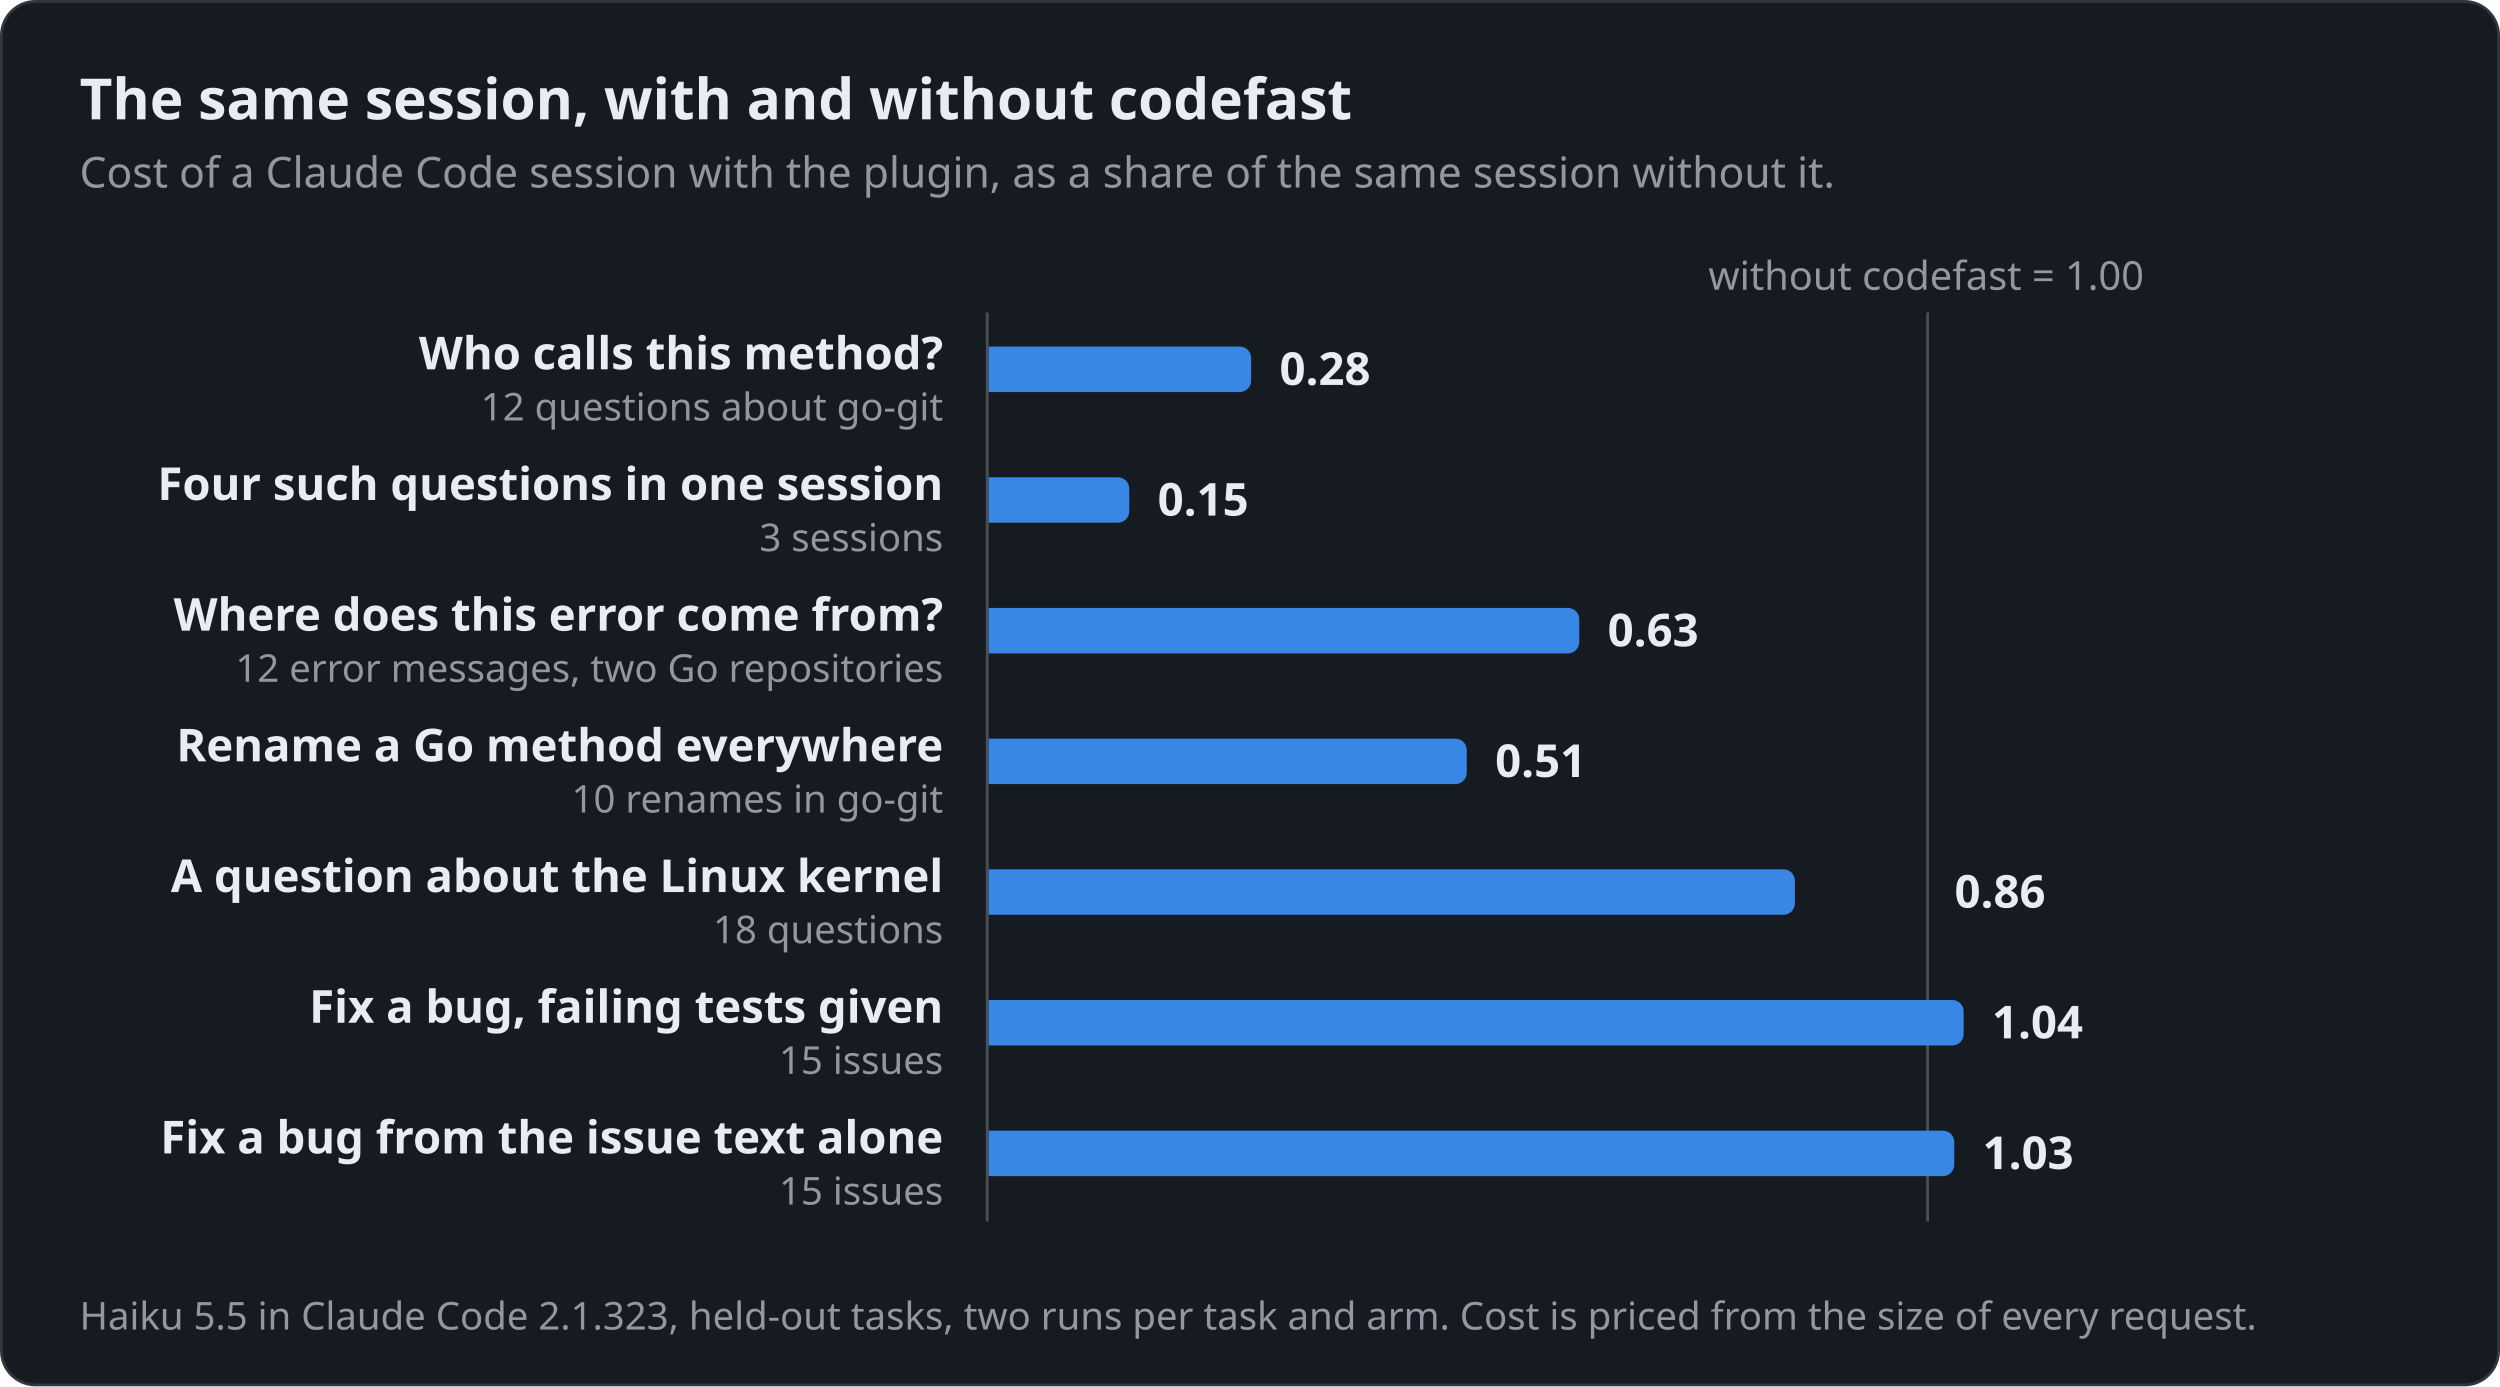
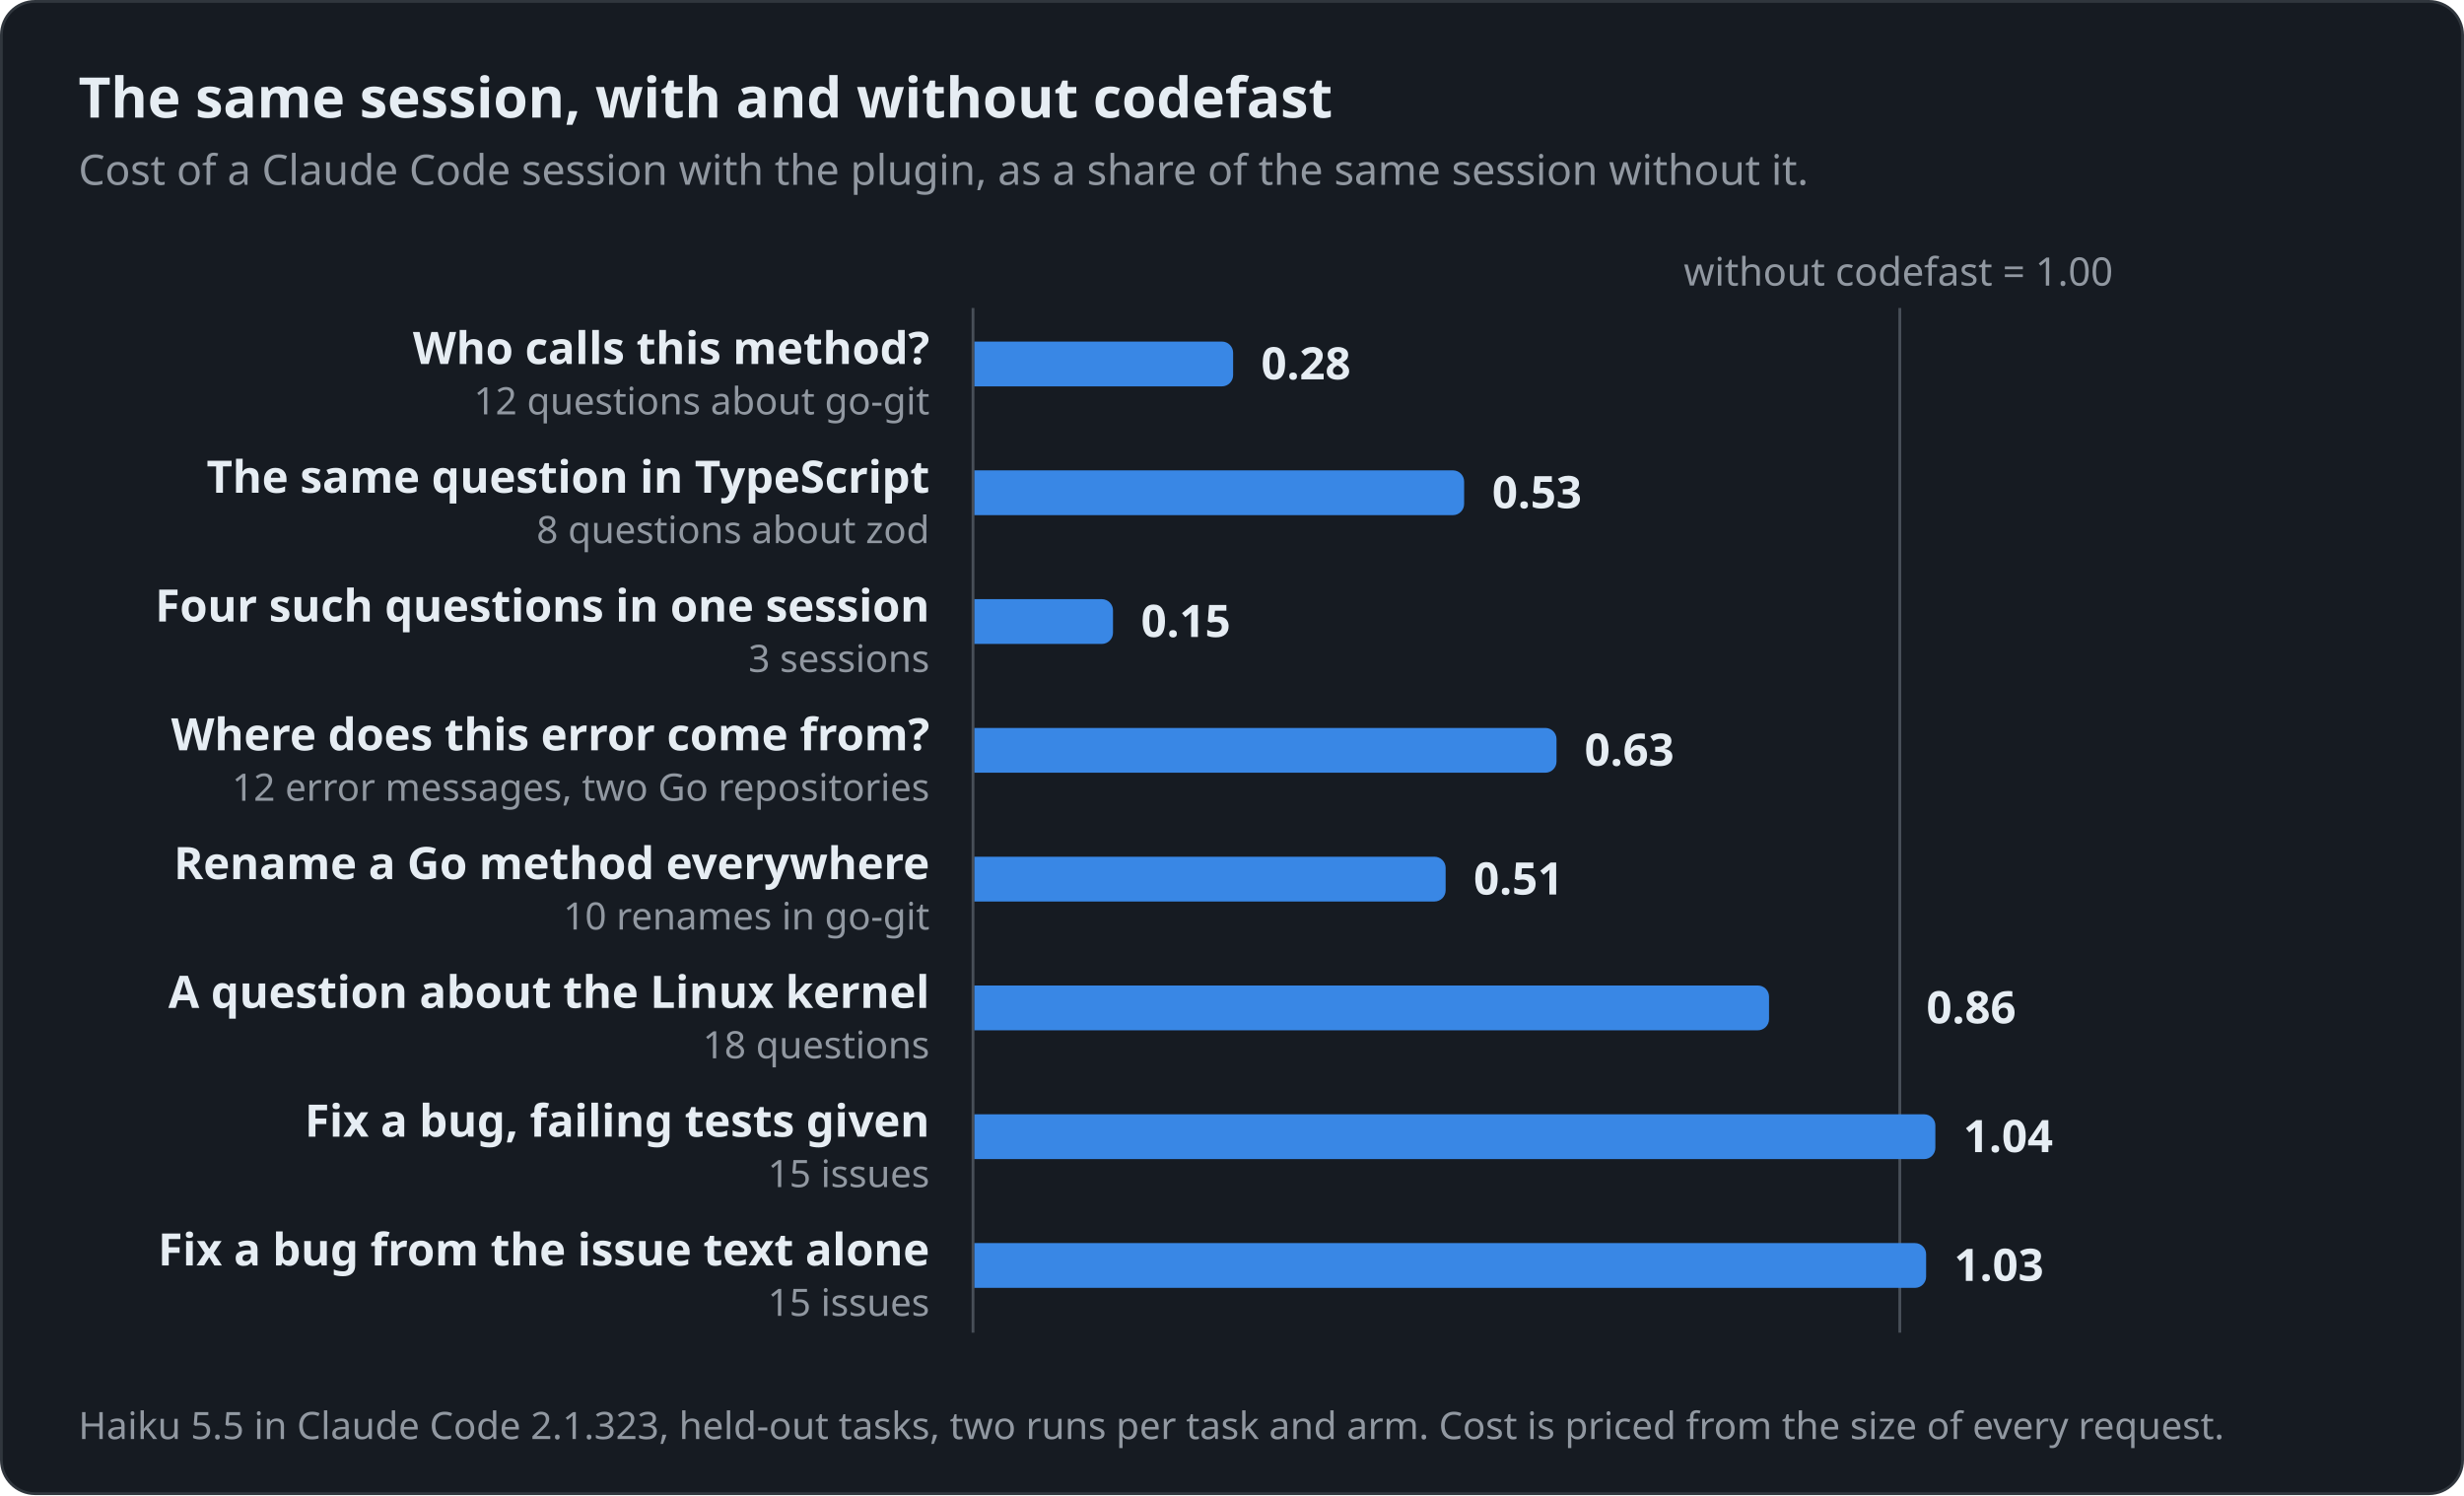
- <svg xmlns="http://www.w3.org/2000/svg" width="880" height="488" viewBox="0 0 880 488" role="img" aria-labelledby="t d" font-family="-apple-system, BlinkMacSystemFont, 'Segoe UI', 'Noto Sans', Helvetica, Arial, sans-serif">
-   <rect x="0.5" y="0.5" width="879" height="487" rx="12" fill="#161b22" stroke="#30363d" />
+ <svg xmlns="http://www.w3.org/2000/svg" width="880" height="534" viewBox="0 0 880 534" role="img" aria-labelledby="t d" font-family="-apple-system, BlinkMacSystemFont, 'Segoe UI', 'Noto Sans', Helvetica, Arial, sans-serif">
+   <rect x="0.5" y="0.5" width="879" height="533" rx="12" fill="#161b22" stroke="#30363d" />
  <text x="28" y="42" font-size="20" font-weight="600" fill="#e6edf3">The same session, with and without codefast</text>
  <text x="28" y="66" font-size="15" fill="#9198a1">Cost of a Claude Code session with the plugin, as a share of the same session without it.</text>
-   <path d="M347.5 110V430" stroke="#484f58" />
-   <path d="M678.5 110V430" stroke="#484f58" />
+   <path d="M347.5 110V476" stroke="#484f58" />
+   <path d="M678.5 110V476" stroke="#484f58" />
  <text x="678" y="102" font-size="14" fill="#9198a1" text-anchor="middle">without codefast = 1.00</text>
  <text x="332" y="130" font-size="16" font-weight="600" fill="#e6edf3" text-anchor="end">Who calls this method?</text>
  <text x="332" y="148" font-size="13.5" fill="#9198a1" text-anchor="end">12 questions about go-git</text>
  <path fill="#3987e5" d="M348 122h88.40a4 4 0 0 1 4 4v8a4 4 0 0 1 -4 4h-88.40z" />
  <text x="450.40" y="135.5" font-size="16" font-weight="600" fill="#e6edf3">0.28</text>
-   <text x="332" y="176" font-size="16" font-weight="600" fill="#e6edf3" text-anchor="end">Four such questions in one session</text>
-   <text x="332" y="194" font-size="13.5" fill="#9198a1" text-anchor="end">3 sessions</text>
-   <path fill="#3987e5" d="M348 168h45.50a4 4 0 0 1 4 4v8a4 4 0 0 1 -4 4h-45.50z" />
-   <text x="407.50" y="181.5" font-size="16" font-weight="600" fill="#e6edf3">0.15</text>
-   <text x="332" y="222" font-size="16" font-weight="600" fill="#e6edf3" text-anchor="end">Where does this error come from?</text>
-   <text x="332" y="240" font-size="13.5" fill="#9198a1" text-anchor="end">12 error messages, two Go repositories</text>
-   <path fill="#3987e5" d="M348 214h203.90a4 4 0 0 1 4 4v8a4 4 0 0 1 -4 4h-203.90z" />
-   <text x="565.90" y="227.5" font-size="16" font-weight="600" fill="#e6edf3">0.63</text>
-   <text x="332" y="268" font-size="16" font-weight="600" fill="#e6edf3" text-anchor="end">Rename a Go method everywhere</text>
-   <text x="332" y="286" font-size="13.5" fill="#9198a1" text-anchor="end">10 renames in go-git</text>
-   <path fill="#3987e5" d="M348 260h164.30a4 4 0 0 1 4 4v8a4 4 0 0 1 -4 4h-164.30z" />
-   <text x="526.30" y="273.5" font-size="16" font-weight="600" fill="#e6edf3">0.51</text>
-   <text x="332" y="314" font-size="16" font-weight="600" fill="#e6edf3" text-anchor="end">A question about the Linux kernel</text>
-   <text x="332" y="332" font-size="13.5" fill="#9198a1" text-anchor="end">18 questions</text>
-   <path fill="#3987e5" d="M348 306h279.80a4 4 0 0 1 4 4v8a4 4 0 0 1 -4 4h-279.80z" />
-   <text x="688.00" y="319.5" font-size="16" font-weight="600" fill="#e6edf3">0.86</text>
-   <text x="332" y="360" font-size="16" font-weight="600" fill="#e6edf3" text-anchor="end">Fix a bug, failing tests given</text>
-   <text x="332" y="378" font-size="13.5" fill="#9198a1" text-anchor="end">15 issues</text>
-   <path fill="#3987e5" d="M348 352h339.20a4 4 0 0 1 4 4v8a4 4 0 0 1 -4 4h-339.20z" />
-   <text x="701.20" y="365.5" font-size="16" font-weight="600" fill="#e6edf3">1.04</text>
-   <text x="332" y="406" font-size="16" font-weight="600" fill="#e6edf3" text-anchor="end">Fix a bug from the issue text alone</text>
+   <text x="332" y="176" font-size="16" font-weight="600" fill="#e6edf3" text-anchor="end">The same question in TypeScript</text>
+   <text x="332" y="194" font-size="13.5" fill="#9198a1" text-anchor="end">8 questions about zod</text>
+   <path fill="#3987e5" d="M348 168h170.90a4 4 0 0 1 4 4v8a4 4 0 0 1 -4 4h-170.90z" />
+   <text x="532.90" y="181.5" font-size="16" font-weight="600" fill="#e6edf3">0.53</text>
+   <text x="332" y="222" font-size="16" font-weight="600" fill="#e6edf3" text-anchor="end">Four such questions in one session</text>
+   <text x="332" y="240" font-size="13.5" fill="#9198a1" text-anchor="end">3 sessions</text>
+   <path fill="#3987e5" d="M348 214h45.50a4 4 0 0 1 4 4v8a4 4 0 0 1 -4 4h-45.50z" />
+   <text x="407.50" y="227.5" font-size="16" font-weight="600" fill="#e6edf3">0.15</text>
+   <text x="332" y="268" font-size="16" font-weight="600" fill="#e6edf3" text-anchor="end">Where does this error come from?</text>
+   <text x="332" y="286" font-size="13.5" fill="#9198a1" text-anchor="end">12 error messages, two Go repositories</text>
+   <path fill="#3987e5" d="M348 260h203.90a4 4 0 0 1 4 4v8a4 4 0 0 1 -4 4h-203.90z" />
+   <text x="565.90" y="273.5" font-size="16" font-weight="600" fill="#e6edf3">0.63</text>
+   <text x="332" y="314" font-size="16" font-weight="600" fill="#e6edf3" text-anchor="end">Rename a Go method everywhere</text>
+   <text x="332" y="332" font-size="13.5" fill="#9198a1" text-anchor="end">10 renames in go-git</text>
+   <path fill="#3987e5" d="M348 306h164.30a4 4 0 0 1 4 4v8a4 4 0 0 1 -4 4h-164.30z" />
+   <text x="526.30" y="319.5" font-size="16" font-weight="600" fill="#e6edf3">0.51</text>
+   <text x="332" y="360" font-size="16" font-weight="600" fill="#e6edf3" text-anchor="end">A question about the Linux kernel</text>
+   <text x="332" y="378" font-size="13.5" fill="#9198a1" text-anchor="end">18 questions</text>
+   <path fill="#3987e5" d="M348 352h279.80a4 4 0 0 1 4 4v8a4 4 0 0 1 -4 4h-279.80z" />
+   <text x="688.00" y="365.5" font-size="16" font-weight="600" fill="#e6edf3">0.86</text>
+   <text x="332" y="406" font-size="16" font-weight="600" fill="#e6edf3" text-anchor="end">Fix a bug, failing tests given</text>
  <text x="332" y="424" font-size="13.5" fill="#9198a1" text-anchor="end">15 issues</text>
-   <path fill="#3987e5" d="M348 398h335.90a4 4 0 0 1 4 4v8a4 4 0 0 1 -4 4h-335.90z" />
-   <text x="697.90" y="411.5" font-size="16" font-weight="600" fill="#e6edf3">1.03</text>
-   <text x="28" y="468" font-size="13.5" fill="#9198a1">Haiku 5.5 in Claude Code 2.1.323, held-out tasks, two runs per task and arm. Cost is priced from the size of every request.</text>
+   <path fill="#3987e5" d="M348 398h339.20a4 4 0 0 1 4 4v8a4 4 0 0 1 -4 4h-339.20z" />
+   <text x="701.20" y="411.5" font-size="16" font-weight="600" fill="#e6edf3">1.04</text>
+   <text x="332" y="452" font-size="16" font-weight="600" fill="#e6edf3" text-anchor="end">Fix a bug from the issue text alone</text>
+   <text x="332" y="470" font-size="13.5" fill="#9198a1" text-anchor="end">15 issues</text>
+   <path fill="#3987e5" d="M348 444h335.90a4 4 0 0 1 4 4v8a4 4 0 0 1 -4 4h-335.90z" />
+   <text x="697.90" y="457.5" font-size="16" font-weight="600" fill="#e6edf3">1.03</text>
+   <text x="28" y="514" font-size="13.5" fill="#9198a1">Haiku 5.5 in Claude Code 2.1.323, held-out tasks, two runs per task and arm. Cost is priced from the size of every request.</text>
</svg>
